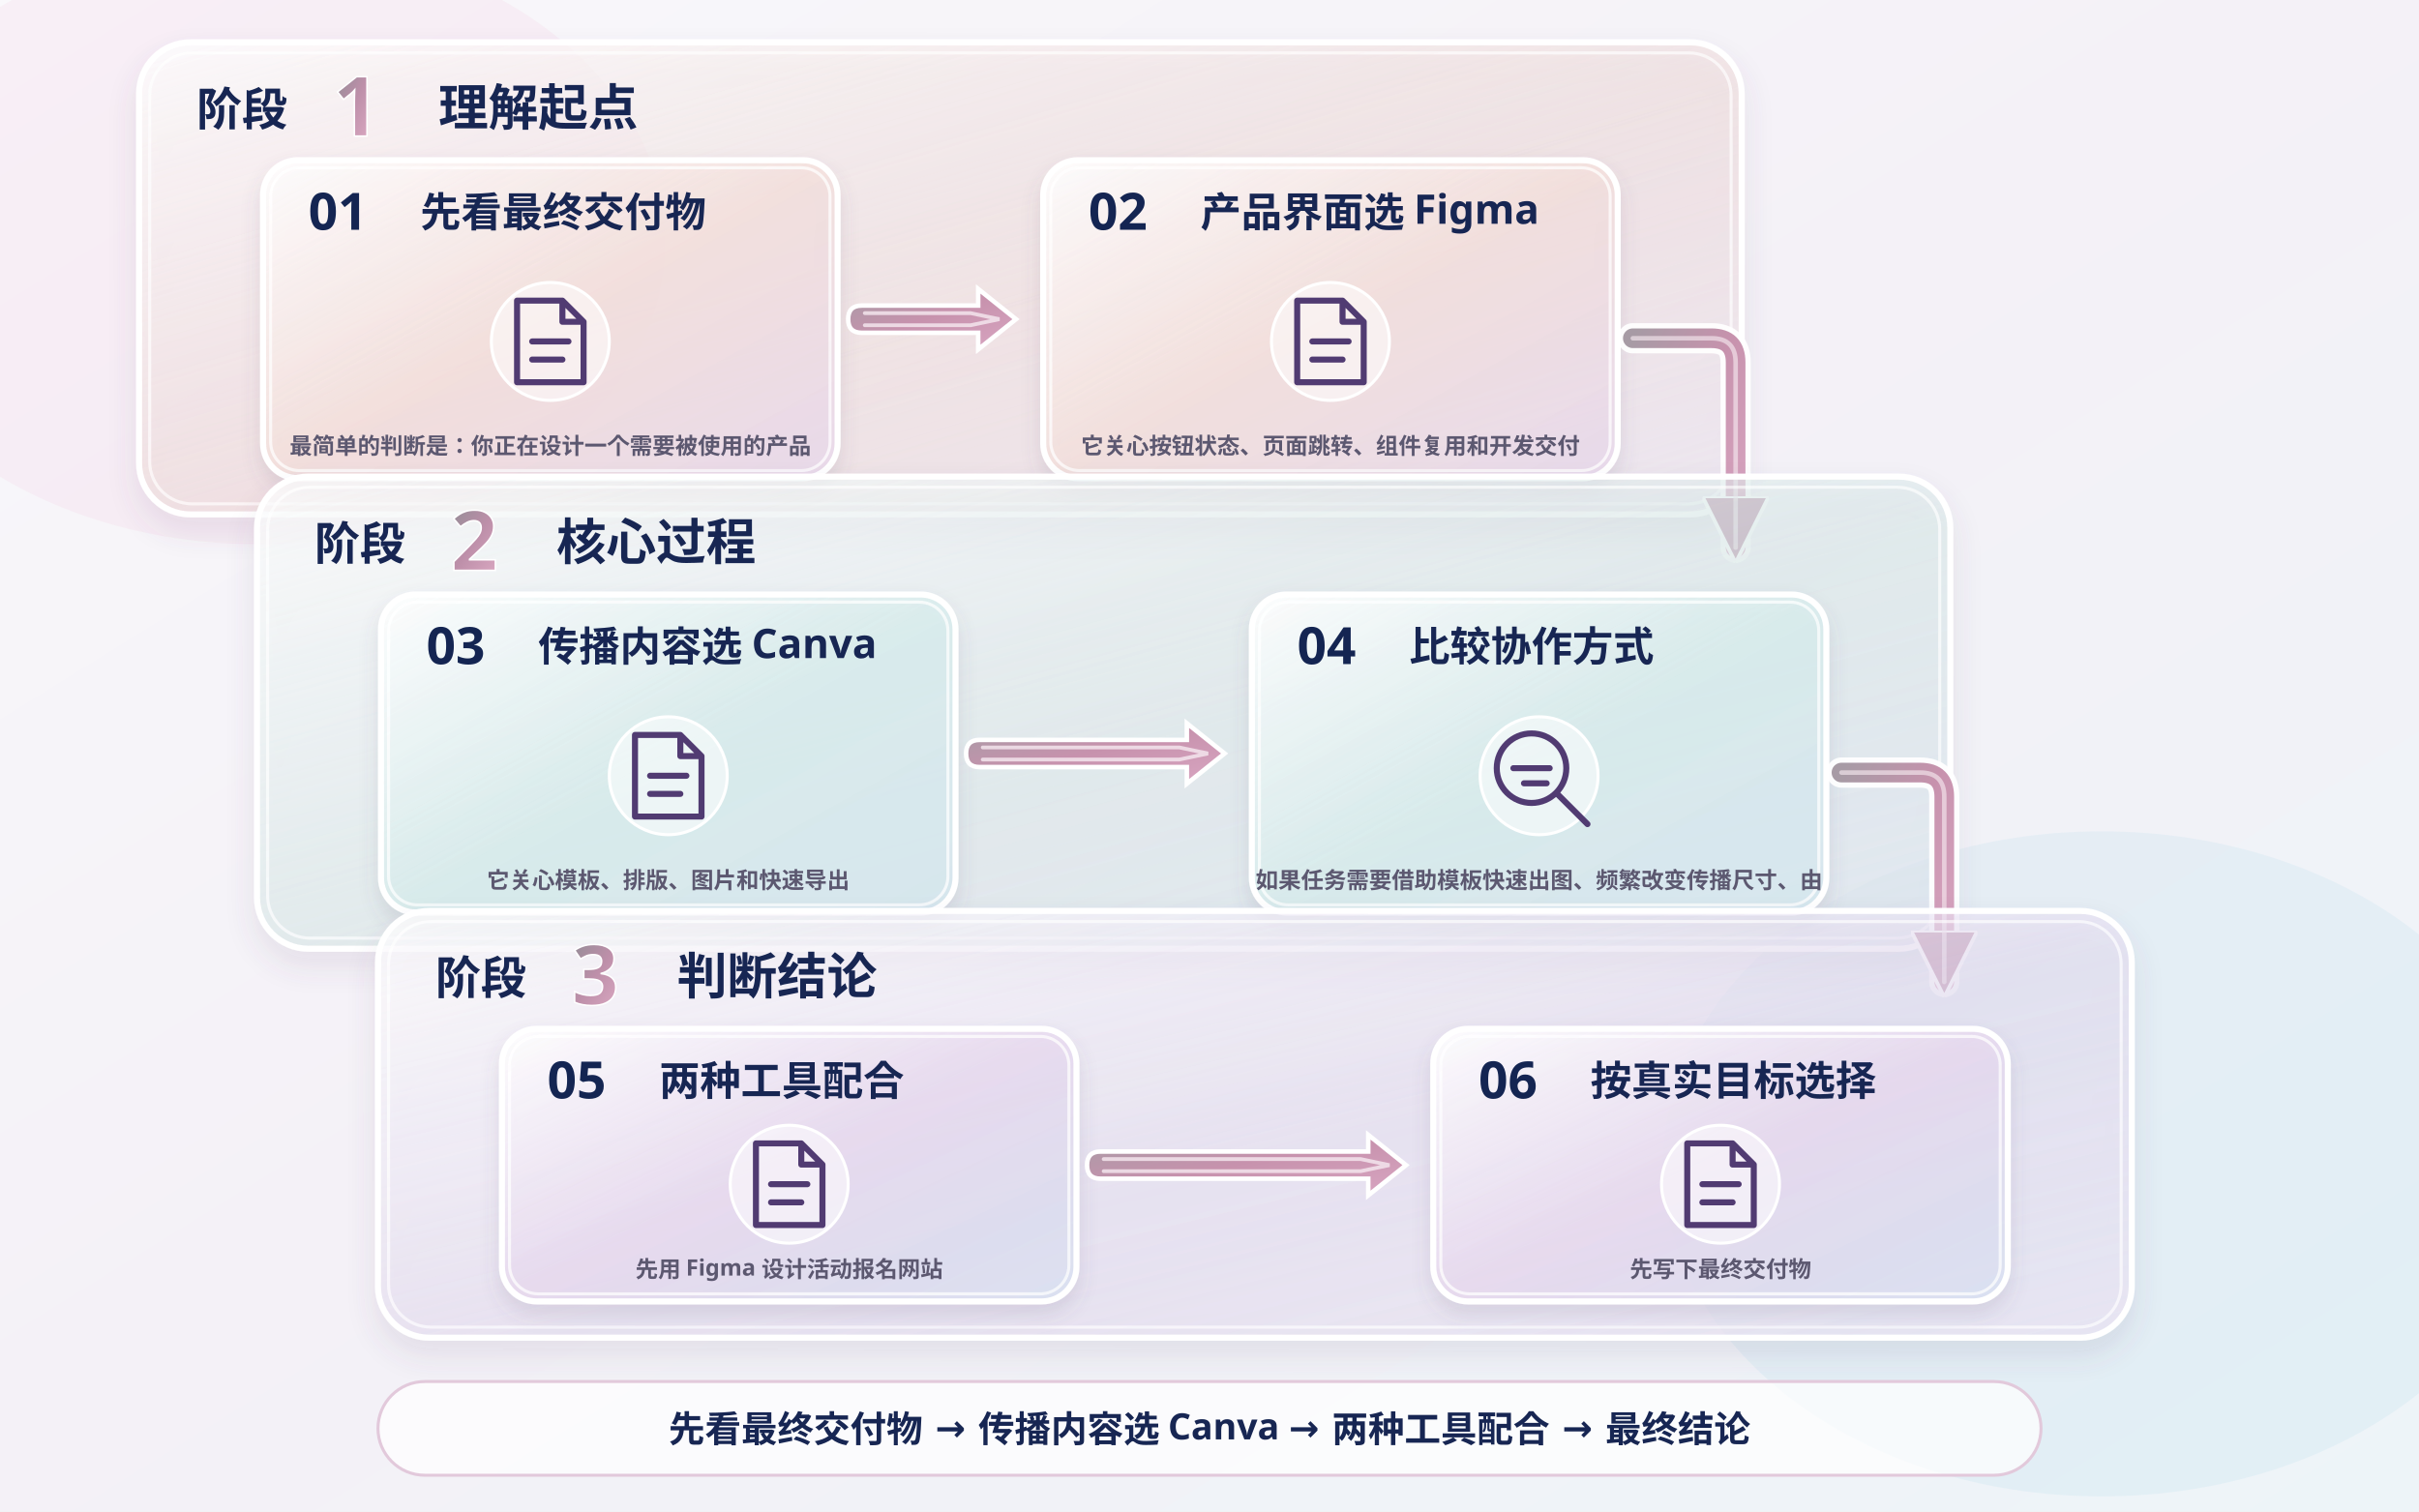
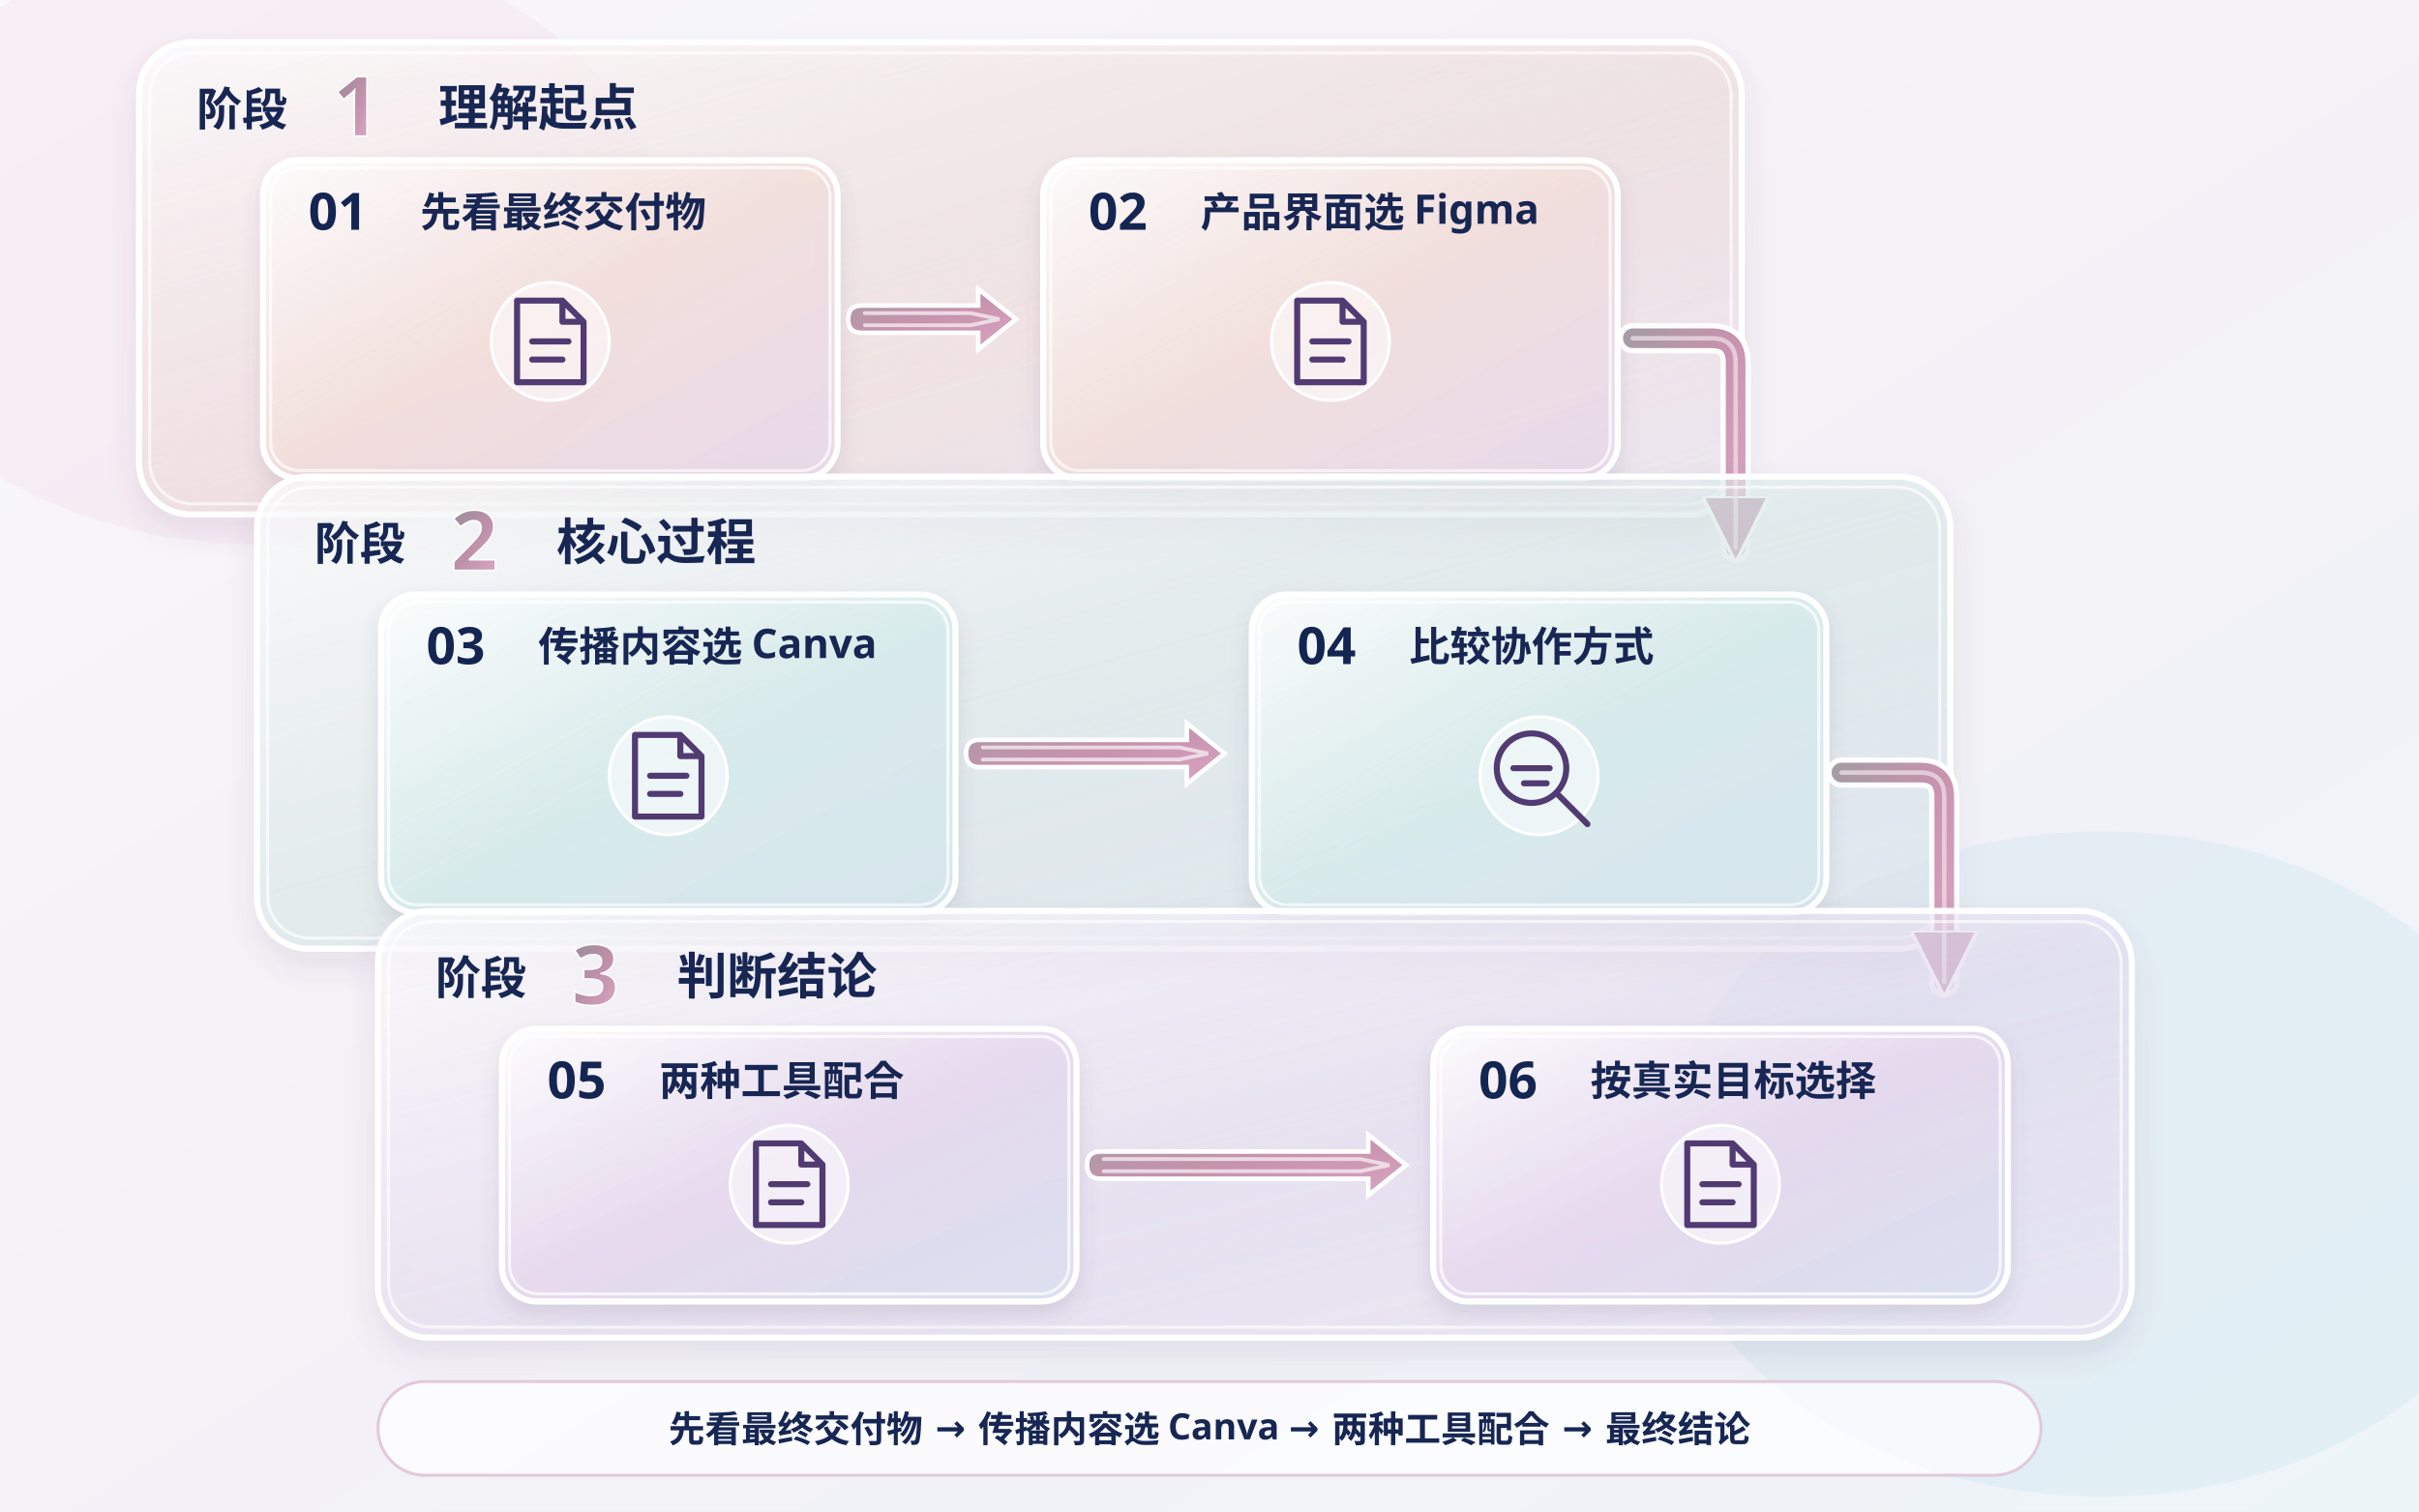
<svg xmlns="http://www.w3.org/2000/svg" width="1600" height="1000" viewBox="0 0 1600 1000">
  <defs>
    <linearGradient id="bg" x1="0" y1="0" x2="1" y2="1">
      <stop stop-color="#f9f8fb" />
      <stop offset=".48" stop-color="#f4f1f7" />
      <stop offset="1" stop-color="#edf4f8" />
    </linearGradient>
    <linearGradient id="stageWarm" x1="0" y1="0" x2="1" y2="1">
      <stop stop-color="#fff" stop-opacity=".76" />
      <stop offset=".55" stop-color="#f0d9d6" stop-opacity=".48" />
      <stop offset="1" stop-color="#eee7f3" stop-opacity=".66" />
    </linearGradient>
    <linearGradient id="stageCool" x1="0" y1="0" x2="1" y2="1">
      <stop stop-color="#fff" stop-opacity=".77" />
      <stop offset=".55" stop-color="#d8e9e8" stop-opacity=".54" />
      <stop offset="1" stop-color="#e0e6f2" stop-opacity=".65" />
    </linearGradient>
    <linearGradient id="stageViolet" x1="0" y1="0" x2="1" y2="1">
      <stop stop-color="#fff" stop-opacity=".78" />
      <stop offset=".55" stop-color="#e5ddf1" stop-opacity=".58" />
      <stop offset="1" stop-color="#ece5f5" stop-opacity=".68" />
    </linearGradient>
    <linearGradient id="cardWarm" x1="0" y1="0" x2="1" y2="1">
      <stop stop-color="#fff" stop-opacity=".91" />
      <stop offset=".5" stop-color="#f6e1dd" stop-opacity=".75" />
      <stop offset="1" stop-color="#e9d8ee" stop-opacity=".78" />
    </linearGradient>
    <linearGradient id="cardMint" x1="0" y1="0" x2="1" y2="1">
      <stop stop-color="#fff" stop-opacity=".92" />
      <stop offset=".5" stop-color="#d9eeee" stop-opacity=".77" />
      <stop offset="1" stop-color="#d8e8f1" stop-opacity=".78" />
    </linearGradient>
    <linearGradient id="cardViolet" x1="0" y1="0" x2="1" y2="1">
      <stop stop-color="#fff" stop-opacity=".92" />
      <stop offset=".5" stop-color="#e8daf0" stop-opacity=".78" />
      <stop offset="1" stop-color="#d9e2f3" stop-opacity=".8" />
    </linearGradient>
    <linearGradient id="arrowGrad" x1="0" y1="0" x2="1" y2="1">
      <stop stop-color="#a79ba5" />
      <stop offset=".48" stop-color="#c792ad" />
      <stop offset="1" stop-color="#d9a6c2" />
    </linearGradient>
    <linearGradient id="numberGrad" x1="0" y1="0" x2="1" y2="1">
      <stop stop-color="#978d98" />
      <stop offset=".5" stop-color="#bd8fa9" />
      <stop offset="1" stop-color="#d7a5bf" />
    </linearGradient>
    <filter id="stageShadow" x="-20%" y="-20%" width="140%" height="150%">
      <feDropShadow dx="0" dy="10" stdDeviation="9" flood-color="#5f5674" flood-opacity=".16" />
    </filter>
    <filter id="shadow" x="-20%" y="-20%" width="140%" height="150%">
      <feDropShadow dx="0" dy="7" stdDeviation="6" flood-color="#665875" flood-opacity=".16" />
    </filter>
    <marker id="arrow" markerUnits="userSpaceOnUse" markerWidth="44" markerHeight="44" refX="34" refY="22" orient="auto">
      <path d="M0 0L44 22L0 44Z" fill="#bd91aa" stroke="#fff" stroke-width="2.5" />
    </marker>
  </defs>
  <rect width="1600" height="1000" fill="url(#bg)" />
  <ellipse cx="170" cy="160" rx="270" ry="200" fill="#eeb9d0" opacity=".14" />
  <ellipse cx="1390" cy="770" rx="290" ry="220" fill="#9acfe4" opacity=".14" />
  <g filter="url(#stageShadow)">
    <rect x="92" y="28.0" width="1060" height="312.333" rx="34" fill="url(#stageWarm)" stroke="#fff" stroke-width="4" />
    <rect x="99" y="35.0" width="1046" height="298.333" rx="28" fill="none" stroke="#fff" stroke-opacity=".66" stroke-width="2" />
  </g>
  <text x="130" y="83.0" text-anchor="start" font-family="Noto Sans SC, Microsoft YaHei, sans-serif" font-size="30" font-weight="850" fill="#172653">阶段</text>
  <text x="220" y="90.0" font-family="Noto Sans SC, Microsoft YaHei, sans-serif" font-size="55" font-weight="950" fill="url(#numberGrad)" stroke="#fff" stroke-width="1">1</text>
  <text x="290" y="83.0" text-anchor="start" font-family="Noto Sans SC, Microsoft YaHei, sans-serif" font-size="33" font-weight="900" fill="#172653">理解起点</text>
  <g filter="url(#shadow)">
    <rect x="174" y="106.0" width="380" height="210.333" rx="23" fill="url(#cardWarm)" stroke="#fff" stroke-width="4" />
    <rect x="179" y="111.0" width="370" height="200.333" rx="19" fill="none" stroke="#fff" stroke-opacity=".72" stroke-width="2" />
  </g>
  <text x="204" y="152.0" text-anchor="start" font-family="Noto Sans SC, Microsoft YaHei, sans-serif" font-size="34" font-weight="900" fill="#142552">01</text>
  <text x="278" y="150.0" text-anchor="start" font-family="Noto Sans SC, Microsoft YaHei, sans-serif" font-size="27" font-weight="850" fill="#172653">先看最终交付物</text>
  <circle cx="364.0" cy="225.89" r="39" fill="#fff" fill-opacity=".54" stroke="#fff" stroke-width="2" />
  <path d="M342.0,198.89h30l14,14v40h-44z M372.0,198.89v14h14 M352.0,225.89h24 M352.0,237.89h20" fill="none" stroke="#513b72" stroke-width="4" stroke-linecap="round" stroke-linejoin="round" />
-   <text x="364.0" y="300.333" text-anchor="middle" font-family="Noto Sans SC, Microsoft YaHei, sans-serif" font-size="15" font-weight="580" fill="#5c5870">最简单的判断是：你正在设计一个需要被使用的产品</text>
  <g filter="url(#shadow)">
    <rect x="690" y="106.0" width="380" height="210.333" rx="23" fill="url(#cardWarm)" stroke="#fff" stroke-width="4" />
    <rect x="695" y="111.0" width="370" height="200.333" rx="19" fill="none" stroke="#fff" stroke-opacity=".72" stroke-width="2" />
  </g>
  <text x="720" y="152.0" text-anchor="start" font-family="Noto Sans SC, Microsoft YaHei, sans-serif" font-size="34" font-weight="900" fill="#142552">02</text>
  <text x="794" y="150.0" text-anchor="start" font-family="Noto Sans SC, Microsoft YaHei, sans-serif" font-size="27" font-weight="850" fill="#172653">产品界面选 Figma</text>
  <circle cx="880.0" cy="225.89" r="39" fill="#fff" fill-opacity=".54" stroke="#fff" stroke-width="2" />
  <path d="M858.0,198.89h30l14,14v40h-44z M888.0,198.89v14h14 M868.0,225.89h24 M868.0,237.89h20" fill="none" stroke="#513b72" stroke-width="4" stroke-linecap="round" stroke-linejoin="round" />
-   <text x="880.0" y="300.333" text-anchor="middle" font-family="Noto Sans SC, Microsoft YaHei, sans-serif" font-size="15" font-weight="580" fill="#5c5870">它关心按钮状态、页面跳转、组件复用和开发交付</text>
  <g>
    <path d="M570 202.167 H647 V191.167 L672 211.167 L647 231.167 V220.167 H570         Q561 220.167 561 211.167 Q561 202.167 570 202.167 Z" fill="url(#arrowGrad)" stroke="#fff" stroke-width="3" />
    <path d="M572 207.167 H642 L661 211.167 L642 215.167 H572" fill="none" stroke="#f5e8ef" stroke-opacity=".82" stroke-width="2.5" stroke-linecap="round" />
  </g>
  <g>
    <path d="M1080 223.787 H1132 Q1148 223.787 1148 239.787 V362.333" fill="none" stroke="#fff" stroke-opacity=".92" stroke-width="20" stroke-linecap="round" stroke-linejoin="round" />
    <path d="M1080 223.787 H1132 Q1148 223.787 1148 239.787 V362.333" fill="none" stroke="url(#arrowGrad)" stroke-width="13" stroke-linecap="round" stroke-linejoin="round" marker-end="url(#arrow)" />
    <path d="M1080 223.787 H1132 Q1148 223.787 1148 239.787 V362.333" fill="none" stroke="#f5e8ef" stroke-opacity=".64" stroke-width="3" stroke-linecap="round" stroke-linejoin="round" />
  </g>
  <g filter="url(#stageShadow)">
    <rect x="170" y="315.333" width="1120" height="312.333" rx="34" fill="url(#stageCool)" stroke="#fff" stroke-width="4" />
    <rect x="177" y="322.333" width="1106" height="298.333" rx="28" fill="none" stroke="#fff" stroke-opacity=".66" stroke-width="2" />
  </g>
  <text x="208" y="370.333" text-anchor="start" font-family="Noto Sans SC, Microsoft YaHei, sans-serif" font-size="30" font-weight="850" fill="#172653">阶段</text>
  <text x="298" y="377.333" font-family="Noto Sans SC, Microsoft YaHei, sans-serif" font-size="55" font-weight="950" fill="url(#numberGrad)" stroke="#fff" stroke-width="1">2</text>
  <text x="368" y="370.333" text-anchor="start" font-family="Noto Sans SC, Microsoft YaHei, sans-serif" font-size="33" font-weight="900" fill="#172653">核心过程</text>
  <g filter="url(#shadow)">
    <rect x="252" y="393.333" width="380" height="210.333" rx="23" fill="url(#cardMint)" stroke="#fff" stroke-width="4" />
    <rect x="257" y="398.333" width="370" height="200.333" rx="19" fill="none" stroke="#fff" stroke-opacity=".72" stroke-width="2" />
  </g>
  <text x="282" y="439.333" text-anchor="start" font-family="Noto Sans SC, Microsoft YaHei, sans-serif" font-size="34" font-weight="900" fill="#142552">03</text>
  <text x="356" y="437.333" text-anchor="start" font-family="Noto Sans SC, Microsoft YaHei, sans-serif" font-size="27" font-weight="850" fill="#172653">传播内容选 Canva</text>
  <circle cx="442.0" cy="513.223" r="39" fill="#fff" fill-opacity=".54" stroke="#fff" stroke-width="2" />
  <path d="M420.0,486.223h30l14,14v40h-44z M450.0,486.223v14h14 M430.0,513.223h24 M430.0,525.223h20" fill="none" stroke="#513b72" stroke-width="4" stroke-linecap="round" stroke-linejoin="round" />
-   <text x="442.0" y="587.667" text-anchor="middle" font-family="Noto Sans SC, Microsoft YaHei, sans-serif" font-size="15" font-weight="580" fill="#5c5870">它关心模板、排版、图片和快速导出</text>
  <g filter="url(#shadow)">
    <rect x="828" y="393.333" width="380" height="210.333" rx="23" fill="url(#cardMint)" stroke="#fff" stroke-width="4" />
    <rect x="833" y="398.333" width="370" height="200.333" rx="19" fill="none" stroke="#fff" stroke-opacity=".72" stroke-width="2" />
  </g>
  <text x="858" y="439.333" text-anchor="start" font-family="Noto Sans SC, Microsoft YaHei, sans-serif" font-size="34" font-weight="900" fill="#142552">04</text>
  <text x="932" y="437.333" text-anchor="start" font-family="Noto Sans SC, Microsoft YaHei, sans-serif" font-size="27" font-weight="850" fill="#172653">比较协作方式</text>
  <circle cx="1018.0" cy="513.223" r="39" fill="#fff" fill-opacity=".54" stroke="#fff" stroke-width="2" />
  <circle cx="1013.0" cy="508.223" r="23" fill="none" stroke="#513b72" stroke-width="4" stroke-linecap="round" stroke-linejoin="round" />
  <path d="M1030.0,525.223l20,20 M1001.0,508.223h24 M1008.0,518.223h15" fill="none" stroke="#513b72" stroke-width="4" stroke-linecap="round" stroke-linejoin="round" />
-   <text x="1018.0" y="587.667" text-anchor="middle" font-family="Noto Sans SC, Microsoft YaHei, sans-serif" font-size="15" font-weight="580" fill="#5c5870">如果任务需要借助模板快速出图、频繁改变传播尺寸、由</text>
  <g>
    <path d="M648 489.5 H785 V478.5 L810 498.5 L785 518.5 V507.5 H648         Q639 507.5 639 498.5 Q639 489.5 648 489.5 Z" fill="url(#arrowGrad)" stroke="#fff" stroke-width="3" />
    <path d="M650 494.5 H780 L799 498.5 L780 502.5 H650" fill="none" stroke="#f5e8ef" stroke-opacity=".82" stroke-width="2.5" stroke-linecap="round" />
  </g>
  <g>
    <path d="M1218 511.12 H1270 Q1286 511.12 1286 527.12 V649.667" fill="none" stroke="#fff" stroke-opacity=".92" stroke-width="20" stroke-linecap="round" stroke-linejoin="round" />
    <path d="M1218 511.12 H1270 Q1286 511.12 1286 527.12 V649.667" fill="none" stroke="url(#arrowGrad)" stroke-width="13" stroke-linecap="round" stroke-linejoin="round" marker-end="url(#arrow)" />
    <path d="M1218 511.12 H1270 Q1286 511.12 1286 527.12 V649.667" fill="none" stroke="#f5e8ef" stroke-opacity=".64" stroke-width="3" stroke-linecap="round" stroke-linejoin="round" />
  </g>
  <g filter="url(#stageShadow)">
    <rect x="250" y="602.667" width="1160" height="282.333" rx="34" fill="url(#stageViolet)" stroke="#fff" stroke-width="4" />
    <rect x="257" y="609.667" width="1146" height="268.333" rx="28" fill="none" stroke="#fff" stroke-opacity=".66" stroke-width="2" />
  </g>
  <text x="288" y="657.667" text-anchor="start" font-family="Noto Sans SC, Microsoft YaHei, sans-serif" font-size="30" font-weight="850" fill="#172653">阶段</text>
  <text x="378" y="664.667" font-family="Noto Sans SC, Microsoft YaHei, sans-serif" font-size="55" font-weight="950" fill="url(#numberGrad)" stroke="#fff" stroke-width="1">3</text>
  <text x="448" y="657.667" text-anchor="start" font-family="Noto Sans SC, Microsoft YaHei, sans-serif" font-size="33" font-weight="900" fill="#172653">判断结论</text>
  <g filter="url(#shadow)">
    <rect x="332" y="680.667" width="380" height="180.333" rx="23" fill="url(#cardViolet)" stroke="#fff" stroke-width="4" />
    <rect x="337" y="685.667" width="370" height="170.333" rx="19" fill="none" stroke="#fff" stroke-opacity=".72" stroke-width="2" />
  </g>
  <text x="362" y="726.667" text-anchor="start" font-family="Noto Sans SC, Microsoft YaHei, sans-serif" font-size="34" font-weight="900" fill="#142552">05</text>
  <text x="436" y="724.667" text-anchor="start" font-family="Noto Sans SC, Microsoft YaHei, sans-serif" font-size="27" font-weight="850" fill="#172653">两种工具配合</text>
  <circle cx="522.0" cy="783.457" r="39" fill="#fff" fill-opacity=".54" stroke="#fff" stroke-width="2" />
  <path d="M500.0,756.457h30l14,14v40h-44z M530.0,756.457v14h14 M510.0,783.457h24 M510.0,795.457h20" fill="none" stroke="#513b72" stroke-width="4" stroke-linecap="round" stroke-linejoin="round" />
-   <text x="522.0" y="845.0" text-anchor="middle" font-family="Noto Sans SC, Microsoft YaHei, sans-serif" font-size="15" font-weight="580" fill="#5c5870">先用 Figma 设计活动报名网站</text>
  <g filter="url(#shadow)">
    <rect x="948" y="680.667" width="380" height="180.333" rx="23" fill="url(#cardViolet)" stroke="#fff" stroke-width="4" />
    <rect x="953" y="685.667" width="370" height="170.333" rx="19" fill="none" stroke="#fff" stroke-opacity=".72" stroke-width="2" />
  </g>
  <text x="978" y="726.667" text-anchor="start" font-family="Noto Sans SC, Microsoft YaHei, sans-serif" font-size="34" font-weight="900" fill="#142552">06</text>
  <text x="1052" y="724.667" text-anchor="start" font-family="Noto Sans SC, Microsoft YaHei, sans-serif" font-size="27" font-weight="850" fill="#172653">按真实目标选择</text>
  <circle cx="1138.0" cy="783.457" r="39" fill="#fff" fill-opacity=".54" stroke="#fff" stroke-width="2" />
  <path d="M1116.0,756.457h30l14,14v40h-44z M1146.0,756.457v14h14 M1126.0,783.457h24 M1126.0,795.457h20" fill="none" stroke="#513b72" stroke-width="4" stroke-linecap="round" stroke-linejoin="round" />
-   <text x="1138.0" y="845.0" text-anchor="middle" font-family="Noto Sans SC, Microsoft YaHei, sans-serif" font-size="15" font-weight="580" fill="#5c5870">先写下最终交付物</text>
  <g>
    <path d="M728 761.833 H905 V750.833 L930 770.833 L905 790.833 V779.833 H728         Q719 779.833 719 770.833 Q719 761.833 728 761.833 Z" fill="url(#arrowGrad)" stroke="#fff" stroke-width="3" />
    <path d="M730 766.833 H900 L919 770.833 L900 774.833 H730" fill="none" stroke="#f5e8ef" stroke-opacity=".82" stroke-width="2.5" stroke-linecap="round" />
  </g>
  <rect x="250" y="914" width="1100" height="62" rx="31" fill="#fff" fill-opacity=".72" stroke="#e2c9db" stroke-width="2" />
  <text x="800" y="954" text-anchor="middle" font-family="Noto Sans SC, Microsoft YaHei, sans-serif" font-size="24" font-weight="850" fill="#172653">先看最终交付物  →  传播内容选 Canva  →  两种工具配合  →  最终结论</text>
</svg>
